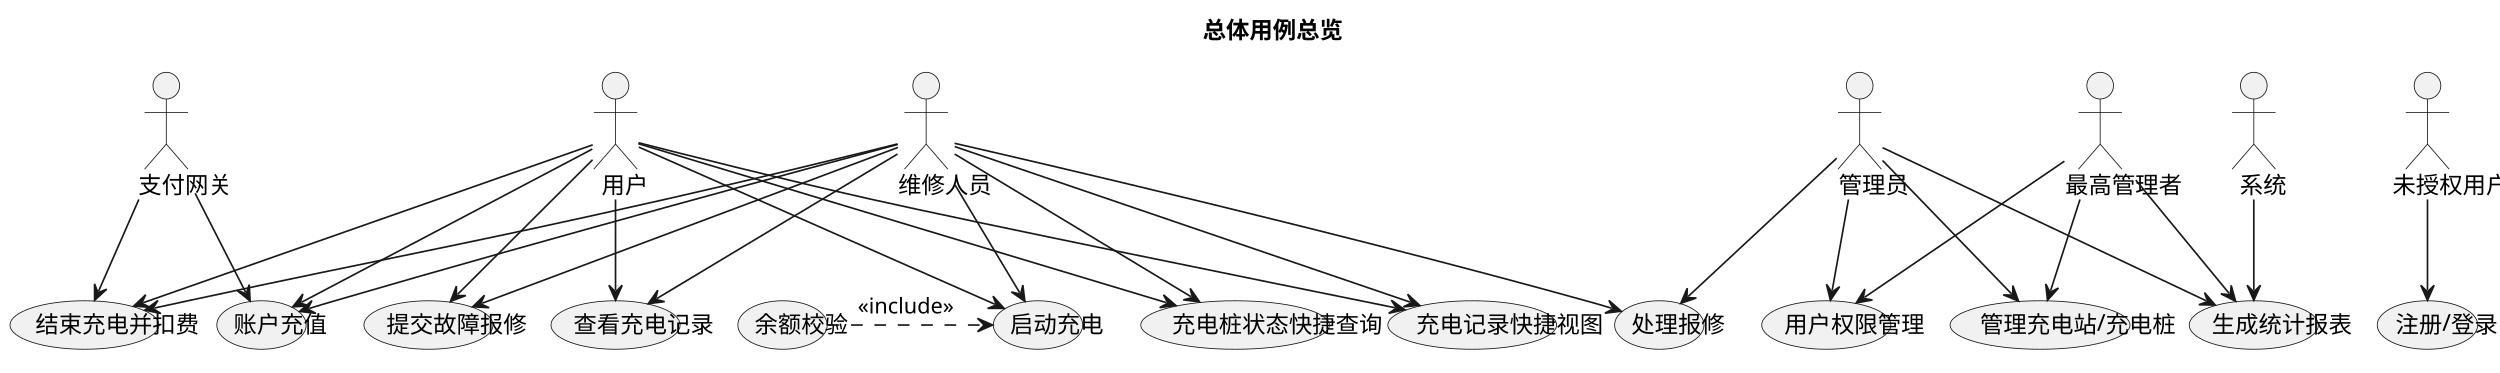
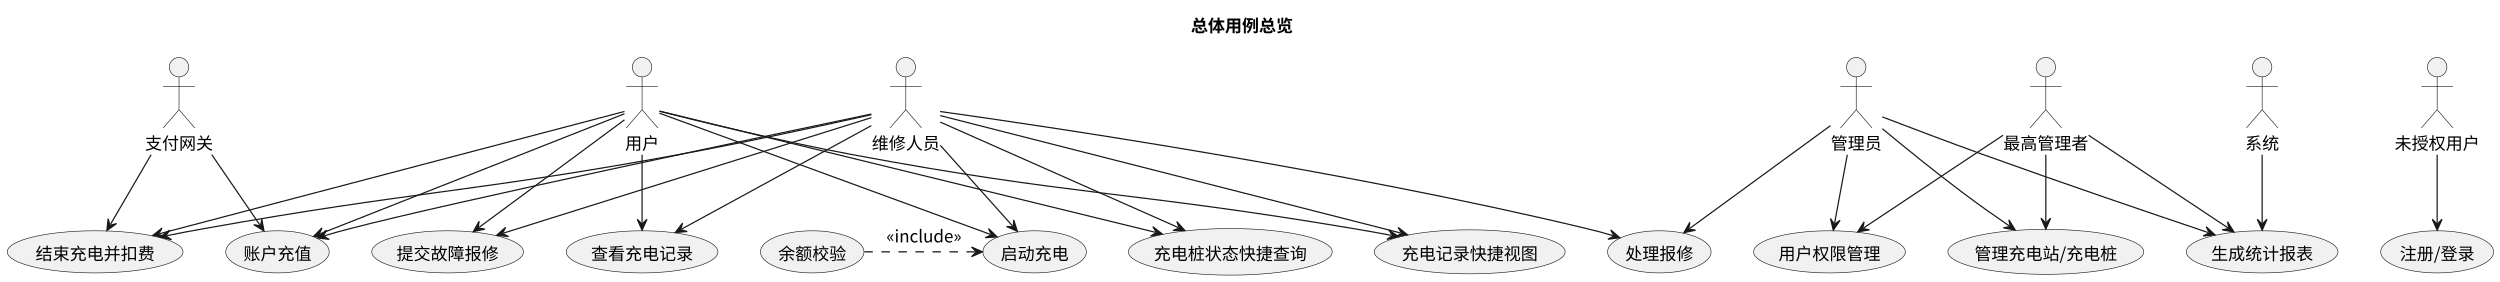
- <svg xmlns="http://www.w3.org/2000/svg" contentStyleType="text/css" data-diagram-type="DESCRIPTION" height="223px" preserveAspectRatio="none" style="width:1497px;height:223px;background:#FFFFFF;" version="1.1" viewBox="0 0 1497 223" width="1497px" zoomAndPan="magnify">
+ <svg xmlns="http://www.w3.org/2000/svg" contentStyleType="text/css" data-diagram-type="DESCRIPTION" height="232px" preserveAspectRatio="none" style="width:2057px;height:232px;background:#FFFFFF;" version="1.1" viewBox="0 0 2057 232" width="2057px" zoomAndPan="magnify">
  <defs />
  <g>
-     <g class="title" data-source-line="1">
-       <text fill="#000000" font-family="sans-serif" font-size="14" font-weight="700" lengthAdjust="spacing" textLength="50.408" x="720.134" y="22.995">总体用例总览</text>
-     </g>
-     <g class="entity" data-qualified-name="G" data-source-line="4" id="ent0002">
-       <ellipse cx="1453.583" cy="51.297" fill="#F1F1F1" rx="8" ry="8" style="stroke:#181818;stroke-width:0.5;" />
-       <path d="M1453.583,59.297 L1453.583,86.297 M1440.583,67.297 L1466.583,67.297 M1453.583,86.297 L1440.583,101.297 M1453.583,86.297 L1466.583,101.297" fill="none" style="stroke:#181818;stroke-width:0.5;" />
-       <text fill="#000000" font-family="sans-serif" font-size="14" lengthAdjust="spacing" textLength="42.007" x="1432.58" y="115.792">未授权用户</text>
-     </g>
-     <g class="entity" data-qualified-name="U" data-source-line="5" id="ent0003">
-       <ellipse cx="368.58" cy="51.297" fill="#F1F1F1" rx="8" ry="8" style="stroke:#181818;stroke-width:0.5;" />
-       <path d="M368.58,59.297 L368.58,86.297 M355.58,67.297 L381.58,67.297 M368.58,86.297 L355.58,101.297 M368.58,86.297 L381.58,101.297" fill="none" style="stroke:#181818;stroke-width:0.5;" />
-       <text fill="#000000" font-family="sans-serif" font-size="14" lengthAdjust="spacing" textLength="16.803" x="360.179" y="115.792">用户</text>
-     </g>
-     <g class="entity" data-qualified-name="M" data-source-line="6" id="ent0004">
-       <ellipse cx="554.583" cy="51.297" fill="#F1F1F1" rx="8" ry="8" style="stroke:#181818;stroke-width:0.5;" />
-       <path d="M554.583,59.297 L554.583,86.297 M541.583,67.297 L567.583,67.297 M554.583,86.297 L541.583,101.297 M554.583,86.297 L567.583,101.297" fill="none" style="stroke:#181818;stroke-width:0.5;" />
-       <text fill="#000000" font-family="sans-serif" font-size="14" lengthAdjust="spacing" textLength="33.605" x="537.78" y="115.792">维修人员</text>
-     </g>
-     <g class="entity" data-qualified-name="A" data-source-line="7" id="ent0005">
-       <ellipse cx="1113.58" cy="51.297" fill="#F1F1F1" rx="8" ry="8" style="stroke:#181818;stroke-width:0.5;" />
-       <path d="M1113.58,59.297 L1113.58,86.297 M1100.58,67.297 L1126.58,67.297 M1113.58,86.297 L1100.58,101.297 M1113.58,86.297 L1126.58,101.297" fill="none" style="stroke:#181818;stroke-width:0.5;" />
-       <text fill="#000000" font-family="sans-serif" font-size="14" lengthAdjust="spacing" textLength="25.204" x="1100.978" y="115.792">管理员</text>
-     </g>
-     <g class="entity" data-qualified-name="SA" data-source-line="8" id="ent0006">
-       <ellipse cx="1257.583" cy="51.297" fill="#F1F1F1" rx="8" ry="8" style="stroke:#181818;stroke-width:0.5;" />
-       <path d="M1257.583,59.297 L1257.583,86.297 M1244.583,67.297 L1270.583,67.297 M1257.583,86.297 L1244.583,101.297 M1257.583,86.297 L1270.583,101.297" fill="none" style="stroke:#181818;stroke-width:0.5;" />
-       <text fill="#000000" font-family="sans-serif" font-size="14" lengthAdjust="spacing" textLength="42.007" x="1236.58" y="115.792">最高管理者</text>
-     </g>
-     <g class="entity" data-qualified-name="P" data-source-line="9" id="ent0007">
-       <ellipse cx="99.583" cy="51.297" fill="#F1F1F1" rx="8" ry="8" style="stroke:#181818;stroke-width:0.5;" />
-       <path d="M99.583,59.297 L99.583,86.297 M86.583,67.297 L112.583,67.297 M99.583,86.297 L86.583,101.297 M99.583,86.297 L112.583,101.297" fill="none" style="stroke:#181818;stroke-width:0.5;" />
-       <text fill="#000000" font-family="sans-serif" font-size="14" lengthAdjust="spacing" textLength="33.605" x="82.78" y="115.792">支付网关</text>
-     </g>
-     <g class="entity" data-qualified-name="S" data-source-line="10" id="ent0008">
-       <ellipse cx="1349.58" cy="51.297" fill="#F1F1F1" rx="8" ry="8" style="stroke:#181818;stroke-width:0.5;" />
-       <path d="M1349.58,59.297 L1349.58,86.297 M1336.58,67.297 L1362.58,67.297 M1349.58,86.297 L1336.58,101.297 M1349.58,86.297 L1362.58,101.297" fill="none" style="stroke:#181818;stroke-width:0.5;" />
-       <text fill="#000000" font-family="sans-serif" font-size="14" lengthAdjust="spacing" textLength="16.803" x="1341.179" y="115.792">系统</text>
-     </g>
-     <g class="entity" data-qualified-name="UC" data-source-line="12" id="ent0009">
-       <ellipse cx="1453.578" cy="194.62" fill="#F1F1F1" rx="30.098" ry="14.524" style="stroke:#181818;stroke-width:0.5;" />
-       <text fill="#000000" font-family="sans-serif" font-size="14" lengthAdjust="spacing" textLength="38.322" x="1434.417" y="199.269">注册/登录</text>
-     </g>
-     <g class="entity" data-qualified-name="RA" data-source-line="13" id="ent0010">
-       <ellipse cx="156.583" cy="194.62" fill="#F1F1F1" rx="26.763" ry="14.524" style="stroke:#181818;stroke-width:0.5;" />
-       <text fill="#000000" font-family="sans-serif" font-size="14" lengthAdjust="spacing" textLength="33.605" x="139.78" y="199.269">账户充值</text>
-     </g>
-     <g class="entity" data-qualified-name="SC" data-source-line="14" id="ent0011">
-       <ellipse cx="621.583" cy="194.62" fill="#F1F1F1" rx="26.763" ry="14.524" style="stroke:#181818;stroke-width:0.5;" />
-       <text fill="#000000" font-family="sans-serif" font-size="14" lengthAdjust="spacing" textLength="33.605" x="604.78" y="199.269">启动充电</text>
-     </g>
-     <g class="entity" data-qualified-name="BAL" data-source-line="15" id="ent0012">
-       <ellipse cx="468.583" cy="194.62" fill="#F1F1F1" rx="26.763" ry="14.524" style="stroke:#181818;stroke-width:0.5;" />
-       <text fill="#000000" font-family="sans-serif" font-size="14" lengthAdjust="spacing" textLength="33.605" x="451.78" y="199.269">余额校验</text>
-     </g>
-     <g class="entity" data-qualified-name="EC" data-source-line="16" id="ent0013">
-       <ellipse cx="50.585" cy="194.62" fill="#F1F1F1" rx="44.585" ry="14.524" style="stroke:#181818;stroke-width:0.5;" />
-       <text fill="#000000" font-family="sans-serif" font-size="14" lengthAdjust="spacing" textLength="58.81" x="21.18" y="199.269">结束充电并扣费</text>
-     </g>
-     <g class="entity" data-qualified-name="VCR" data-source-line="17" id="ent0014">
-       <ellipse cx="368.584" cy="194.62" fill="#F1F1F1" rx="38.644" ry="14.524" style="stroke:#181818;stroke-width:0.5;" />
-       <text fill="#000000" font-family="sans-serif" font-size="14" lengthAdjust="spacing" textLength="50.408" x="343.38" y="199.269">查看充电记录</text>
-     </g>
-     <g class="entity" data-qualified-name="SRT" data-source-line="18" id="ent0015">
-       <ellipse cx="256.584" cy="194.62" fill="#F1F1F1" rx="38.644" ry="14.524" style="stroke:#181818;stroke-width:0.5;" />
-       <text fill="#000000" font-family="sans-serif" font-size="14" lengthAdjust="spacing" textLength="50.408" x="231.38" y="199.269">提交故障报修</text>
-     </g>
-     <g class="entity" data-qualified-name="MM" data-source-line="19" id="ent0016">
-       <ellipse cx="1221.581" cy="194.62" fill="#F1F1F1" rx="53.861" ry="14.524" style="stroke:#181818;stroke-width:0.5;" />
-       <text fill="#000000" font-family="sans-serif" font-size="14" lengthAdjust="spacing" textLength="71.928" x="1185.617" y="199.269">管理充电站/充电桩</text>
-     </g>
-     <g class="entity" data-qualified-name="PM" data-source-line="20" id="ent0017">
-       <ellipse cx="1093.584" cy="194.62" fill="#F1F1F1" rx="38.644" ry="14.524" style="stroke:#181818;stroke-width:0.5;" />
-       <text fill="#000000" font-family="sans-serif" font-size="14" lengthAdjust="spacing" textLength="50.408" x="1068.38" y="199.269">用户权限管理</text>
-     </g>
-     <g class="entity" data-qualified-name="HR" data-source-line="21" id="ent0018">
-       <ellipse cx="993.583" cy="194.62" fill="#F1F1F1" rx="26.763" ry="14.524" style="stroke:#181818;stroke-width:0.5;" />
-       <text fill="#000000" font-family="sans-serif" font-size="14" lengthAdjust="spacing" textLength="33.605" x="976.78" y="199.269">处理报修</text>
-     </g>
-     <g class="entity" data-qualified-name="GS" data-source-line="22" id="ent0019">
-       <ellipse cx="1349.584" cy="194.62" fill="#F1F1F1" rx="38.644" ry="14.524" style="stroke:#181818;stroke-width:0.5;" />
-       <text fill="#000000" font-family="sans-serif" font-size="14" lengthAdjust="spacing" textLength="50.408" x="1324.38" y="199.269">生成统计报表</text>
-     </g>
-     <g class="entity" data-qualified-name="QV" data-source-line="23" id="ent0020">
-       <ellipse cx="881.575" cy="194.62" fill="#F1F1F1" rx="50.525" ry="14.524" style="stroke:#181818;stroke-width:0.5;" />
-       <text fill="#000000" font-family="sans-serif" font-size="14" lengthAdjust="spacing" textLength="67.211" x="847.97" y="199.269">充电记录快捷视图</text>
-     </g>
-     <g class="entity" data-qualified-name="QC" data-source-line="24" id="ent0021">
-       <ellipse cx="739.576" cy="194.62" fill="#F1F1F1" rx="56.466" ry="14.524" style="stroke:#181818;stroke-width:0.5;" />
-       <text fill="#000000" font-family="sans-serif" font-size="14" lengthAdjust="spacing" textLength="75.612" x="701.77" y="199.269">充电桩状态快捷查询</text>
-     </g>
-     <g class="link" data-entity-1="ent0002" data-entity-2="ent0009" data-link-type="dependency" data-source-line="26" id="lnk22">
-       <path d="M1453.58,119.437 C1453.58,140.217 1453.58,158.817 1453.58,173.807" fill="none" id="G-to-UC" style="stroke:#181818;stroke-width:1;" />
-       <polygon fill="#181818" points="1453.58,179.807,1457.58,170.807,1453.58,174.807,1449.58,170.807,1453.58,179.807" style="stroke:#181818;stroke-width:1;" />
-     </g>
-     <g class="link" data-entity-1="ent0003" data-entity-2="ent0010" data-link-type="dependency" data-source-line="28" id="lnk23">
-       <path d="M354.67,89.267 C317.74,108.727 222.459,158.911 180.579,180.971" fill="none" id="U-to-RA" style="stroke:#181818;stroke-width:1;" />
-       <polygon fill="#181818" points="175.27,183.767,185.097,183.112,179.694,181.437,181.369,176.033,175.27,183.767" style="stroke:#181818;stroke-width:1;" />
-     </g>
-     <g class="link" data-entity-1="ent0003" data-entity-2="ent0011" data-link-type="dependency" data-source-line="29" id="lnk24">
-       <path d="M382.55,88.107 C424.81,106.757 546.02,160.265 595.75,182.205" fill="none" id="U-to-SC" style="stroke:#181818;stroke-width:1;" />
-       <polygon fill="#181818" points="601.24,184.627,594.62,177.334,596.665,182.609,591.391,184.654,601.24,184.627" style="stroke:#181818;stroke-width:1;" />
-     </g>
-     <g class="link" data-entity-1="ent0003" data-entity-2="ent0013" data-link-type="dependency" data-source-line="30" id="lnk25">
-       <path d="M354.92,86.737 C307.13,103.527 152.431,157.849 85.731,181.269" fill="none" id="U-to-EC" style="stroke:#181818;stroke-width:1;" />
-       <polygon fill="#181818" points="80.07,183.257,89.887,184.049,84.788,181.6,87.237,176.501,80.07,183.257" style="stroke:#181818;stroke-width:1;" />
-     </g>
-     <g class="link" data-entity-1="ent0003" data-entity-2="ent0014" data-link-type="dependency" data-source-line="31" id="lnk26">
-       <path d="M368.58,119.437 C368.58,140.217 368.58,158.817 368.58,173.807" fill="none" id="U-to-VCR" style="stroke:#181818;stroke-width:1;" />
-       <polygon fill="#181818" points="368.58,179.807,372.58,170.807,368.58,174.807,364.58,170.807,368.58,179.807" style="stroke:#181818;stroke-width:1;" />
-     </g>
-     <g class="link" data-entity-1="ent0003" data-entity-2="ent0015" data-link-type="dependency" data-source-line="32" id="lnk27">
-       <path d="M354.85,95.637 C333.12,117.297 295.339,154.97 273.979,176.27" fill="none" id="U-to-SRT" style="stroke:#181818;stroke-width:1;" />
-       <polygon fill="#181818" points="269.73,180.507,278.927,176.984,273.271,176.976,273.279,171.32,269.73,180.507" style="stroke:#181818;stroke-width:1;" />
-     </g>
-     <g class="link" data-entity-1="ent0003" data-entity-2="ent0020" data-link-type="dependency" data-source-line="33" id="lnk28">
-       <path d="M382.38,85.487 C409.02,92.307 469.44,107.567 520.58,119.087 C581.69,132.857 754.539,167.959 835.279,184.269" fill="none" id="U-to-QV" style="stroke:#181818;stroke-width:1;" />
-       <polygon fill="#181818" points="841.16,185.457,833.13,179.754,836.259,184.467,831.546,187.596,841.16,185.457" style="stroke:#181818;stroke-width:1;" />
-     </g>
-     <g class="link" data-entity-1="ent0003" data-entity-2="ent0021" data-link-type="dependency" data-source-line="34" id="lnk29">
-       <path d="M382.23,86.047 C434.72,101.847 618.895,157.287 698.425,181.227" fill="none" id="U-to-QC" style="stroke:#181818;stroke-width:1;" />
-       <polygon fill="#181818" points="704.17,182.957,696.705,176.532,699.382,181.516,694.399,184.193,704.17,182.957" style="stroke:#181818;stroke-width:1;" />
-     </g>
-     <g class="link" data-entity-1="ent0004" data-entity-2="ent0010" data-link-type="dependency" data-source-line="36" id="lnk30">
-       <path d="M537.59,86.477 C486.48,100.147 329.75,142.337 200.58,180.087 C193.68,182.107 191.923,182.606 185.123,184.706" fill="none" id="M-to-RA" style="stroke:#181818;stroke-width:1;" />
-       <polygon fill="#181818" points="179.39,186.477,189.17,187.643,184.167,185.001,186.809,179.999,179.39,186.477" style="stroke:#181818;stroke-width:1;" />
-     </g>
-     <g class="link" data-entity-1="ent0004" data-entity-2="ent0011" data-link-type="dependency" data-source-line="37" id="lnk31">
-       <path d="M571.84,110.697 C585.33,133.187 600.372,158.262 610.612,175.322" fill="none" id="M-to-SC" style="stroke:#181818;stroke-width:1;" />
-       <polygon fill="#181818" points="613.7,180.467,612.498,170.692,611.127,176.18,605.639,174.809,613.7,180.467" style="stroke:#181818;stroke-width:1;" />
-     </g>
-     <g class="link" data-entity-1="ent0004" data-entity-2="ent0013" data-link-type="dependency" data-source-line="38" id="lnk32">
-       <path d="M537.42,86.207 C508.86,93.277 449.79,107.737 399.58,119.087 C272.39,147.847 240.07,152.637 112.58,180.087 C104.18,181.897 101.012,182.576 92.502,184.436" fill="none" id="M-to-EC" style="stroke:#181818;stroke-width:1;" />
-       <polygon fill="#181818" points="86.64,185.717,96.287,187.703,91.525,184.649,94.578,179.887,86.64,185.717" style="stroke:#181818;stroke-width:1;" />
-     </g>
-     <g class="link" data-entity-1="ent0004" data-entity-2="ent0014" data-link-type="dependency" data-source-line="39" id="lnk33">
-       <path d="M537.42,92.247 C502.8,113.037 429.924,156.789 393.344,178.749" fill="none" id="M-to-VCR" style="stroke:#181818;stroke-width:1;" />
-       <polygon fill="#181818" points="388.2,181.837,397.975,180.634,392.487,179.263,393.858,173.775,388.2,181.837" style="stroke:#181818;stroke-width:1;" />
-     </g>
-     <g class="link" data-entity-1="ent0004" data-entity-2="ent0015" data-link-type="dependency" data-source-line="40" id="lnk34">
-       <path d="M537.71,88.267 C488.21,106.817 348.758,159.071 288.698,181.581" fill="none" id="M-to-SRT" style="stroke:#181818;stroke-width:1;" />
-       <polygon fill="#181818" points="283.08,183.687,292.911,184.274,287.762,181.932,290.104,176.783,283.08,183.687" style="stroke:#181818;stroke-width:1;" />
-     </g>
-     <g class="link" data-entity-1="ent0004" data-entity-2="ent0018" data-link-type="dependency" data-source-line="41" id="lnk35">
-       <path d="M571.61,85.817 C626.59,98.417 804.22,139.727 949.58,180.087 C956.51,182.017 958.276,182.489 965.086,184.589" fill="none" id="M-to-HR" style="stroke:#181818;stroke-width:1;" />
-       <polygon fill="#181818" points="970.82,186.357,963.398,179.882,966.042,184.883,961.041,187.527,970.82,186.357" style="stroke:#181818;stroke-width:1;" />
-     </g>
-     <g class="link" data-entity-1="ent0004" data-entity-2="ent0020" data-link-type="dependency" data-source-line="42" id="lnk36">
-       <path d="M571.71,87.787 C624.01,105.647 776.562,157.748 844.442,180.928" fill="none" id="M-to-QV" style="stroke:#181818;stroke-width:1;" />
-       <polygon fill="#181818" points="850.12,182.867,842.896,176.173,845.388,181.251,840.31,183.744,850.12,182.867" style="stroke:#181818;stroke-width:1;" />
-     </g>
-     <g class="link" data-entity-1="ent0004" data-entity-2="ent0021" data-link-type="dependency" data-source-line="43" id="lnk37">
-       <path d="M571.66,92.247 C605.56,112.707 676.153,155.327 713.203,177.687" fill="none" id="M-to-QC" style="stroke:#181818;stroke-width:1;" />
-       <polygon fill="#181818" points="718.34,180.787,712.701,172.712,714.059,178.203,708.568,179.561,718.34,180.787" style="stroke:#181818;stroke-width:1;" />
-     </g>
-     <g class="link" data-entity-1="ent0005" data-entity-2="ent0016" data-link-type="dependency" data-source-line="45" id="lnk38">
-       <path d="M1127.26,96.087 C1148.26,117.797 1183.998,154.755 1204.518,175.965" fill="none" id="A-to-MM" style="stroke:#181818;stroke-width:1;" />
-       <polygon fill="#181818" points="1208.69,180.277,1205.307,171.027,1205.213,176.683,1199.557,176.59,1208.69,180.277" style="stroke:#181818;stroke-width:1;" />
-     </g>
-     <g class="link" data-entity-1="ent0005" data-entity-2="ent0017" data-link-type="dependency" data-source-line="46" id="lnk39">
-       <path d="M1106.87,119.437 C1103.15,140.217 1099.796,158.911 1097.116,173.9" fill="none" id="A-to-PM" style="stroke:#181818;stroke-width:1;" />
-       <polygon fill="#181818" points="1096.06,179.807,1101.582,171.651,1096.94,174.885,1093.706,170.243,1096.06,179.807" style="stroke:#181818;stroke-width:1;" />
-     </g>
-     <g class="link" data-entity-1="ent0005" data-entity-2="ent0018" data-link-type="dependency" data-source-line="47" id="lnk40">
-       <path d="M1099.82,94.747 C1076.43,116.517 1033.633,156.35 1010.853,177.54" fill="none" id="A-to-HR" style="stroke:#181818;stroke-width:1;" />
-       <polygon fill="#181818" points="1006.46,181.627,1015.774,178.426,1010.121,178.221,1010.325,172.568,1006.46,181.627" style="stroke:#181818;stroke-width:1;" />
-     </g>
-     <g class="link" data-entity-1="ent0005" data-entity-2="ent0019" data-link-type="dependency" data-source-line="48" id="lnk41">
-       <path d="M1127.29,88.427 C1166.25,106.857 1272.496,157.141 1321.096,180.131" fill="none" id="A-to-GS" style="stroke:#181818;stroke-width:1;" />
-       <polygon fill="#181818" points="1326.52,182.697,1320.095,175.232,1322,180.559,1316.674,182.464,1326.52,182.697" style="stroke:#181818;stroke-width:1;" />
-     </g>
-     <g class="link" data-entity-1="ent0006" data-entity-2="ent0016" data-link-type="dependency" data-source-line="49" id="lnk42">
-       <path d="M1245.5,119.437 C1238.8,140.217 1232.714,159.107 1227.874,174.097" fill="none" id="SA-to-MM" style="stroke:#181818;stroke-width:1;" />
-       <polygon fill="#181818" points="1226.03,179.807,1232.602,172.471,1227.566,175.049,1224.989,170.013,1226.03,179.807" style="stroke:#181818;stroke-width:1;" />
-     </g>
-     <g class="link" data-entity-1="ent0006" data-entity-2="ent0017" data-link-type="dependency" data-source-line="50" id="lnk43">
-       <path d="M1236.14,96.537 C1203.5,118.767 1146.879,157.32 1116.469,178.03" fill="none" id="SA-to-PM" style="stroke:#181818;stroke-width:1;" />
-       <polygon fill="#181818" points="1111.51,181.407,1121.2,179.647,1115.643,178.592,1116.697,173.035,1111.51,181.407" style="stroke:#181818;stroke-width:1;" />
-     </g>
-     <g class="link" data-entity-1="ent0006" data-entity-2="ent0019" data-link-type="dependency" data-source-line="51" id="lnk44">
-       <path d="M1278.92,107.837 C1297.61,130.517 1320.185,157.926 1334.855,175.736" fill="none" id="SA-to-GS" style="stroke:#181818;stroke-width:1;" />
-       <polygon fill="#181818" points="1338.67,180.367,1336.035,170.877,1335.491,176.507,1329.861,175.963,1338.67,180.367" style="stroke:#181818;stroke-width:1;" />
-     </g>
-     <g class="link" data-entity-1="ent0007" data-entity-2="ent0010" data-link-type="dependency" data-source-line="53" id="lnk45">
-       <path d="M116.84,115.747 C127.92,137.447 138.964,159.082 147.044,174.922" fill="none" id="P-to-RA" style="stroke:#181818;stroke-width:1;" />
-       <polygon fill="#181818" points="149.77,180.267,149.244,170.432,147.498,175.813,142.117,174.067,149.77,180.267" style="stroke:#181818;stroke-width:1;" />
-     </g>
-     <g class="link" data-entity-1="ent0007" data-entity-2="ent0013" data-link-type="dependency" data-source-line="54" id="lnk46">
-       <path d="M83.13,119.437 C74.01,140.217 65.632,159.323 59.052,174.313" fill="none" id="P-to-EC" style="stroke:#181818;stroke-width:1;" />
-       <polygon fill="#181818" points="56.64,179.807,63.92,173.174,58.65,175.228,56.595,169.958,56.64,179.807" style="stroke:#181818;stroke-width:1;" />
-     </g>
-     <g class="link" data-entity-1="ent0008" data-entity-2="ent0019" data-link-type="dependency" data-source-line="55" id="lnk47">
-       <path d="M1349.58,119.437 C1349.58,140.217 1349.58,158.817 1349.58,173.807" fill="none" id="S-to-GS" style="stroke:#181818;stroke-width:1;" />
-       <polygon fill="#181818" points="1349.58,179.807,1353.58,170.807,1349.58,174.807,1345.58,170.807,1349.58,179.807" style="stroke:#181818;stroke-width:1;" />
-     </g>
-     <g class="link" data-entity-1="ent0012" data-entity-2="ent0011" data-link-type="dependency" data-source-line="57" id="lnk49">
-       <path d="M495.59,194.617 C523.38,194.617 560.45,194.617 588.34,194.617" fill="none" id="BAL-to-SC" style="stroke:#181818;stroke-width:1;stroke-dasharray:7,7;" />
-       <polygon fill="#181818" points="594.34,194.617,585.34,190.617,589.34,194.617,585.34,198.617,594.34,194.617" style="stroke:#181818;stroke-width:1;" />
-       <text fill="#000000" font-family="sans-serif" font-size="13" lengthAdjust="spacing" textLength="63.007" x="513.58" y="187.684">«include»</text>
+     <g class="title" data-source-line="3">
+       <text fill="#000000" font-family="Noto Sans CJK SC" font-size="14" font-weight="bold" lengthAdjust="spacing" textLength="84" x="979.889" y="26.24">总体用例总览</text>
+     </g>
+     <g class="entity" data-entity="G" data-source-line="6" data-uid="ent0002" id="entity_G">
+       <ellipse cx="2005.3" cy="55.272" fill="#F1F1F1" rx="8" ry="8" style="stroke:#181818;stroke-width:0.5;" />
+       <path d="M2005.3,63.272 L2005.3,90.272 M1992.3,71.272 L2018.3,71.272 M2005.3,90.272 L1992.3,105.272 M2005.3,90.272 L2018.3,105.272" fill="none" style="stroke:#181818;stroke-width:0.5;" />
+       <text fill="#000000" font-family="Noto Sans CJK SC" font-size="14" lengthAdjust="spacing" textLength="70" x="1970.3" y="123.012">未授权用户</text>
+     </g>
+     <g class="entity" data-entity="U" data-source-line="7" data-uid="ent0003" id="entity_U">
+       <ellipse cx="528.3" cy="55.272" fill="#F1F1F1" rx="8" ry="8" style="stroke:#181818;stroke-width:0.5;" />
+       <path d="M528.3,63.272 L528.3,90.272 M515.3,71.272 L541.3,71.272 M528.3,90.272 L515.3,105.272 M528.3,90.272 L541.3,105.272" fill="none" style="stroke:#181818;stroke-width:0.5;" />
+       <text fill="#000000" font-family="Noto Sans CJK SC" font-size="14" lengthAdjust="spacing" textLength="28" x="514.3" y="123.012">用户</text>
+     </g>
+     <g class="entity" data-entity="M" data-source-line="8" data-uid="ent0004" id="entity_M">
+       <ellipse cx="745.3" cy="55.272" fill="#F1F1F1" rx="8" ry="8" style="stroke:#181818;stroke-width:0.5;" />
+       <path d="M745.3,63.272 L745.3,90.272 M732.3,71.272 L758.3,71.272 M745.3,90.272 L732.3,105.272 M745.3,90.272 L758.3,105.272" fill="none" style="stroke:#181818;stroke-width:0.5;" />
+       <text fill="#000000" font-family="Noto Sans CJK SC" font-size="14" lengthAdjust="spacing" textLength="56" x="717.3" y="123.012">维修人员</text>
+     </g>
+     <g class="entity" data-entity="A" data-source-line="9" data-uid="ent0005" id="entity_A">
+       <ellipse cx="1527.3" cy="55.272" fill="#F1F1F1" rx="8" ry="8" style="stroke:#181818;stroke-width:0.5;" />
+       <path d="M1527.3,63.272 L1527.3,90.272 M1514.3,71.272 L1540.3,71.272 M1527.3,90.272 L1514.3,105.272 M1527.3,90.272 L1540.3,105.272" fill="none" style="stroke:#181818;stroke-width:0.5;" />
+       <text fill="#000000" font-family="Noto Sans CJK SC" font-size="14" lengthAdjust="spacing" textLength="42" x="1506.3" y="123.012">管理员</text>
+     </g>
+     <g class="entity" data-entity="SA" data-source-line="10" data-uid="ent0006" id="entity_SA">
+       <ellipse cx="1683.3" cy="55.272" fill="#F1F1F1" rx="8" ry="8" style="stroke:#181818;stroke-width:0.5;" />
+       <path d="M1683.3,63.272 L1683.3,90.272 M1670.3,71.272 L1696.3,71.272 M1683.3,90.272 L1670.3,105.272 M1683.3,90.272 L1696.3,105.272" fill="none" style="stroke:#181818;stroke-width:0.5;" />
+       <text fill="#000000" font-family="Noto Sans CJK SC" font-size="14" lengthAdjust="spacing" textLength="70" x="1648.3" y="123.012">最高管理者</text>
+     </g>
+     <g class="entity" data-entity="P" data-source-line="11" data-uid="ent0007" id="entity_P">
+       <ellipse cx="147.3" cy="55.272" fill="#F1F1F1" rx="8" ry="8" style="stroke:#181818;stroke-width:0.5;" />
+       <path d="M147.3,63.272 L147.3,90.272 M134.3,71.272 L160.3,71.272 M147.3,90.272 L134.3,105.272 M147.3,90.272 L160.3,105.272" fill="none" style="stroke:#181818;stroke-width:0.5;" />
+       <text fill="#000000" font-family="Noto Sans CJK SC" font-size="14" lengthAdjust="spacing" textLength="56" x="119.3" y="123.012">支付网关</text>
+     </g>
+     <g class="entity" data-entity="S" data-source-line="12" data-uid="ent0008" id="entity_S">
+       <ellipse cx="1861.3" cy="55.272" fill="#F1F1F1" rx="8" ry="8" style="stroke:#181818;stroke-width:0.5;" />
+       <path d="M1861.3,63.272 L1861.3,90.272 M1848.3,71.272 L1874.3,71.272 M1861.3,90.272 L1848.3,105.272 M1861.3,90.272 L1874.3,105.272" fill="none" style="stroke:#181818;stroke-width:0.5;" />
+       <text fill="#000000" font-family="Noto Sans CJK SC" font-size="14" lengthAdjust="spacing" textLength="28" x="1847.3" y="123.012">系统</text>
+     </g>
+     <g class="entity" data-entity="UC" data-source-line="14" data-uid="ent0009" id="entity_UC">
+       <ellipse cx="2005.298" cy="207.216" fill="#F1F1F1" rx="46.478" ry="17.334" style="stroke:#181818;stroke-width:0.5;" />
+       <text fill="#000000" font-family="Noto Sans CJK SC" font-size="14" lengthAdjust="spacing" textLength="61.488" x="1974.554" y="213.852">注册/登录</text>
+     </g>
+     <g class="entity" data-entity="RA" data-source-line="15" data-uid="ent0010" id="entity_RA">
+       <ellipse cx="228.298" cy="207.216" fill="#F1F1F1" rx="42.598" ry="17.334" style="stroke:#181818;stroke-width:0.5;" />
+       <text fill="#000000" font-family="Noto Sans CJK SC" font-size="14" lengthAdjust="spacing" textLength="56" x="200.298" y="213.852">账户充值</text>
+     </g>
+     <g class="entity" data-entity="SC" data-source-line="16" data-uid="ent0011" id="entity_SC">
+       <ellipse cx="851.298" cy="207.216" fill="#F1F1F1" rx="42.598" ry="17.334" style="stroke:#181818;stroke-width:0.5;" />
+       <text fill="#000000" font-family="Noto Sans CJK SC" font-size="14" lengthAdjust="spacing" textLength="56" x="823.298" y="213.852">启动充电</text>
+     </g>
+     <g class="entity" data-entity="BAL" data-source-line="17" data-uid="ent0012" id="entity_BAL">
+       <ellipse cx="668.298" cy="207.216" fill="#F1F1F1" rx="42.598" ry="17.334" style="stroke:#181818;stroke-width:0.5;" />
+       <text fill="#000000" font-family="Noto Sans CJK SC" font-size="14" lengthAdjust="spacing" textLength="56" x="640.298" y="213.852">余额校验</text>
+     </g>
+     <g class="entity" data-entity="EC" data-source-line="18" data-uid="ent0013" id="entity_EC">
+       <ellipse cx="78.296" cy="207.216" fill="#F1F1F1" rx="72.296" ry="17.334" style="stroke:#181818;stroke-width:0.5;" />
+       <text fill="#000000" font-family="Noto Sans CJK SC" font-size="14" lengthAdjust="spacing" textLength="98" x="29.296" y="213.852">结束充电并扣费</text>
+     </g>
+     <g class="entity" data-entity="VCR" data-source-line="19" data-uid="ent0014" id="entity_VCR">
+       <ellipse cx="528.297" cy="207.216" fill="#F1F1F1" rx="62.397" ry="17.334" style="stroke:#181818;stroke-width:0.5;" />
+       <text fill="#000000" font-family="Noto Sans CJK SC" font-size="14" lengthAdjust="spacing" textLength="84" x="486.297" y="213.852">查看充电记录</text>
+     </g>
+     <g class="entity" data-entity="SRT" data-source-line="20" data-uid="ent0015" id="entity_SRT">
+       <ellipse cx="368.297" cy="207.216" fill="#F1F1F1" rx="62.397" ry="17.334" style="stroke:#181818;stroke-width:0.5;" />
+       <text fill="#000000" font-family="Noto Sans CJK SC" font-size="14" lengthAdjust="spacing" textLength="84" x="326.297" y="213.852">提交故障报修</text>
+     </g>
+     <g class="entity" data-entity="MM" data-source-line="21" data-uid="ent0016" id="entity_MM">
+       <ellipse cx="1683.304" cy="207.209" fill="#F1F1F1" rx="80.584" ry="18.517" style="stroke:#181818;stroke-width:0.5;" />
+       <text fill="#000000" font-family="Noto Sans CJK SC" font-size="14" lengthAdjust="spacing" textLength="117.487" x="1624.56" y="213.845">管理充电站/充电桩</text>
+     </g>
+     <g class="entity" data-entity="PM" data-source-line="22" data-uid="ent0017" id="entity_PM">
+       <ellipse cx="1505.297" cy="207.216" fill="#F1F1F1" rx="62.397" ry="17.334" style="stroke:#181818;stroke-width:0.5;" />
+       <text fill="#000000" font-family="Noto Sans CJK SC" font-size="14" lengthAdjust="spacing" textLength="84" x="1463.297" y="213.852">用户权限管理</text>
+     </g>
+     <g class="entity" data-entity="HR" data-source-line="23" data-uid="ent0018" id="entity_HR">
+       <ellipse cx="1365.298" cy="207.216" fill="#F1F1F1" rx="42.598" ry="17.334" style="stroke:#181818;stroke-width:0.5;" />
+       <text fill="#000000" font-family="Noto Sans CJK SC" font-size="14" lengthAdjust="spacing" textLength="56" x="1337.298" y="213.852">处理报修</text>
+     </g>
+     <g class="entity" data-entity="GS" data-source-line="24" data-uid="ent0019" id="entity_GS">
+       <ellipse cx="1861.297" cy="207.216" fill="#F1F1F1" rx="62.397" ry="17.334" style="stroke:#181818;stroke-width:0.5;" />
+       <text fill="#000000" font-family="Noto Sans CJK SC" font-size="14" lengthAdjust="spacing" textLength="84" x="1819.297" y="213.852">生成统计报表</text>
+     </g>
+     <g class="entity" data-entity="QV" data-source-line="25" data-uid="ent0020" id="entity_QV">
+       <ellipse cx="1209.298" cy="207.207" fill="#F1F1F1" rx="78.528" ry="18.105" style="stroke:#181818;stroke-width:0.5;" />
+       <text fill="#000000" font-family="Noto Sans CJK SC" font-size="14" lengthAdjust="spacing" textLength="111.999" x="1153.298" y="213.843">充电记录快捷视图</text>
+     </g>
+     <g class="entity" data-entity="QC" data-source-line="26" data-uid="ent0021" id="entity_QC">
+       <ellipse cx="1012.304" cy="207.213" fill="#F1F1F1" rx="83.854" ry="19.171" style="stroke:#181818;stroke-width:0.5;" />
+       <text fill="#000000" font-family="Noto Sans CJK SC" font-size="14" lengthAdjust="spacing" textLength="125.999" x="949.304" y="213.849">充电桩状态快捷查询</text>
+     </g>
+     <g class="link" data-entity-1="G" data-entity-2="UC" data-source-line="28" data-uid="lnk22" id="link_G_UC">
+       <path d="M2005.3,127.302 C2005.3,148.402 2005.3,167.302 2005.3,183.402" fill="none" id="G-to-UC" style="stroke:#181818;stroke-width:1;" />
+       <polygon fill="#181818" points="2005.3,189.402,2009.3,180.402,2005.3,184.402,2001.3,180.402,2005.3,189.402" style="stroke:#181818;stroke-width:1;" />
+     </g>
+     <g class="link" data-entity-1="U" data-entity-2="RA" data-source-line="30" data-uid="lnk23" id="link_U_RA">
+       <path d="M513.83,93.612 C467.36,111.932 326.862,167.341 263.592,192.291" fill="none" id="U-to-RA" style="stroke:#181818;stroke-width:1;" />
+       <polygon fill="#181818" points="258.01,194.492,267.85,194.911,262.661,192.658,264.915,187.469,258.01,194.492" style="stroke:#181818;stroke-width:1;" />
+     </g>
+     <g class="link" data-entity-1="U" data-entity-2="SC" data-source-line="31" data-uid="lnk24" id="link_U_SC">
+       <path d="M542.59,93.142 C591.43,111.032 746.746,167.918 814.816,192.849" fill="none" id="U-to-SC" style="stroke:#181818;stroke-width:1;" />
+       <polygon fill="#181818" points="820.45,194.912,813.375,188.061,815.755,193.192,810.623,195.573,820.45,194.912" style="stroke:#181818;stroke-width:1;" />
+     </g>
+     <g class="link" data-entity-1="U" data-entity-2="EC" data-source-line="32" data-uid="lnk25" id="link_U_EC">
+       <path d="M513.83,91.702 C454.18,107.392 231.523,165.926 131.483,192.226" fill="none" id="U-to-EC" style="stroke:#181818;stroke-width:1;" />
+       <polygon fill="#181818" points="125.68,193.752,135.401,195.332,130.516,192.481,133.367,187.595,125.68,193.752" style="stroke:#181818;stroke-width:1;" />
+     </g>
+     <g class="link" data-entity-1="U" data-entity-2="VCR" data-source-line="33" data-uid="lnk26" id="link_U_VCR">
+       <path d="M528.3,127.302 C528.3,148.402 528.3,167.302 528.3,183.402" fill="none" id="U-to-VCR" style="stroke:#181818;stroke-width:1;" />
+       <polygon fill="#181818" points="528.3,189.402,532.3,180.402,528.3,184.402,524.3,180.402,528.3,189.402" style="stroke:#181818;stroke-width:1;" />
+     </g>
+     <g class="link" data-entity-1="U" data-entity-2="SRT" data-source-line="34" data-uid="lnk27" id="link_U_SRT">
+       <path d="M513.82,98.612 C485.43,119.602 427.194,162.654 394.194,187.064" fill="none" id="U-to-SRT" style="stroke:#181818;stroke-width:1;" />
+       <polygon fill="#181818" points="389.37,190.632,398.984,188.496,393.39,187.659,394.227,182.064,389.37,190.632" style="stroke:#181818;stroke-width:1;" />
+     </g>
+     <g class="link" data-entity-1="U" data-entity-2="QV" data-source-line="35" data-uid="lnk28" id="link_U_QV">
+       <path d="M542.49,91.522 C571.82,98.922 641.3,115.992 700.3,127.042 C882.67,161.202 930.33,157.222 1113.3,188.042 C1125.42,190.082 1132.482,191.319 1144.832,193.629" fill="none" id="U-to-QV" style="stroke:#181818;stroke-width:1;" />
+       <polygon fill="#181818" points="1150.73,194.732,1142.619,189.145,1145.815,193.813,1141.148,197.009,1150.73,194.732" style="stroke:#181818;stroke-width:1;" />
+     </g>
+     <g class="link" data-entity-1="U" data-entity-2="QC" data-source-line="36" data-uid="lnk29" id="link_U_QC">
+       <path d="M542.78,91.442 C604.28,106.482 839.842,164.057 950.502,191.107" fill="none" id="U-to-QC" style="stroke:#181818;stroke-width:1;" />
+       <polygon fill="#181818" points="956.33,192.532,948.537,186.509,951.473,191.345,946.638,194.28,956.33,192.532" style="stroke:#181818;stroke-width:1;" />
+     </g>
+     <g class="link" data-entity-1="M" data-entity-2="RA" data-source-line="38" data-uid="lnk30" id="link_M_RA">
+       <path d="M716.82,93.842 C630.34,111.902 371.61,166.332 288.3,188.042 C279.45,190.342 275.692,191.352 266.912,194.012" fill="none" id="M-to-RA" style="stroke:#181818;stroke-width:1;" />
+       <polygon fill="#181818" points="261.17,195.752,270.943,196.971,265.955,194.302,268.624,189.314,261.17,195.752" style="stroke:#181818;stroke-width:1;" />
+     </g>
+     <g class="link" data-entity-1="M" data-entity-2="SC" data-source-line="39" data-uid="lnk31" id="link_M_SC">
+       <path d="M773.7,119.612 C794.18,142.472 816.954,167.895 833.104,185.905" fill="none" id="M-to-SC" style="stroke:#181818;stroke-width:1;" />
+       <polygon fill="#181818" points="837.11,190.372,834.08,181.001,833.772,186.649,828.123,186.342,837.11,190.372" style="stroke:#181818;stroke-width:1;" />
+     </g>
+     <g class="link" data-entity-1="M" data-entity-2="EC" data-source-line="40" data-uid="lnk32" id="link_M_EC">
+       <path d="M717.03,94.332 C680.65,102.502 615.45,116.762 559.3,127.042 C386.29,158.712 341.43,157.072 168.3,188.042 C156.37,190.172 149.473,191.462 137.403,193.882" fill="none" id="M-to-EC" style="stroke:#181818;stroke-width:1;" />
+       <polygon fill="#181818" points="131.52,195.062,141.131,197.215,136.422,194.079,139.558,189.371,131.52,195.062" style="stroke:#181818;stroke-width:1;" />
+     </g>
+     <g class="link" data-entity-1="M" data-entity-2="VCR" data-source-line="41" data-uid="lnk33" id="link_M_VCR">
+       <path d="M716.93,103.372 C674.99,126.232 602.248,165.889 560.918,188.429" fill="none" id="M-to-VCR" style="stroke:#181818;stroke-width:1;" />
+       <polygon fill="#181818" points="555.65,191.302,565.466,190.505,560.04,188.908,561.636,183.481,555.65,191.302" style="stroke:#181818;stroke-width:1;" />
+     </g>
+     <g class="link" data-entity-1="M" data-entity-2="SRT" data-source-line="42" data-uid="lnk34" id="link_M_SRT">
+       <path d="M716.96,96.792 C650.69,117.592 491.125,167.665 414.365,191.755" fill="none" id="M-to-SRT" style="stroke:#181818;stroke-width:1;" />
+       <polygon fill="#181818" points="408.64,193.552,418.425,194.673,413.411,192.055,416.029,187.041,408.64,193.552" style="stroke:#181818;stroke-width:1;" />
+     </g>
+     <g class="link" data-entity-1="M" data-entity-2="HR" data-source-line="43" data-uid="lnk35" id="link_M_HR">
+       <path d="M773.51,91.752 C855.99,103.262 1103.62,139.642 1305.3,188.042 C1314.29,190.202 1318.187,191.195 1327.047,193.875" fill="none" id="M-to-HR" style="stroke:#181818;stroke-width:1;" />
+       <polygon fill="#181818" points="1332.79,195.612,1325.334,189.178,1328.004,194.164,1323.017,196.835,1332.79,195.612" style="stroke:#181818;stroke-width:1;" />
+     </g>
+     <g class="link" data-entity-1="M" data-entity-2="QV" data-source-line="44" data-uid="lnk36" id="link_M_QV">
+       <path d="M773.62,95.122 C849.87,114.572 1054.446,166.729 1152.256,191.669" fill="none" id="M-to-QV" style="stroke:#181818;stroke-width:1;" />
+       <polygon fill="#181818" points="1158.07,193.152,1150.337,187.052,1153.225,191.917,1148.361,194.804,1158.07,193.152" style="stroke:#181818;stroke-width:1;" />
+     </g>
+     <g class="link" data-entity-1="M" data-entity-2="QC" data-source-line="45" data-uid="lnk37" id="link_M_QC">
+       <path d="M773.62,100.452 C822.07,121.922 915.364,163.261 969.414,187.211" fill="none" id="M-to-QC" style="stroke:#181818;stroke-width:1;" />
+       <polygon fill="#181818" points="974.9,189.642,968.292,182.339,970.329,187.616,965.051,189.653,974.9,189.642" style="stroke:#181818;stroke-width:1;" />
+     </g>
+     <g class="link" data-entity-1="A" data-entity-2="MM" data-source-line="47" data-uid="lnk38" id="link_A_MM">
+       <path d="M1548.78,105.912 C1566.19,120.332 1591.49,140.922 1614.3,158.042 C1628.55,168.742 1639.941,176.789 1653.141,185.839" fill="none" id="A-to-MM" style="stroke:#181818;stroke-width:1;" />
+       <polygon fill="#181818" points="1658.09,189.232,1652.929,180.844,1653.966,186.405,1648.405,187.442,1658.09,189.232" style="stroke:#181818;stroke-width:1;" />
+     </g>
+     <g class="link" data-entity-1="A" data-entity-2="PM" data-source-line="48" data-uid="lnk39" id="link_A_PM">
+       <path d="M1519.97,127.302 C1516.05,148.402 1512.519,167.403 1509.519,183.503" fill="none" id="A-to-PM" style="stroke:#181818;stroke-width:1;" />
+       <polygon fill="#181818" points="1508.42,189.402,1514.001,181.287,1509.336,184.487,1506.136,179.821,1508.42,189.402" style="stroke:#181818;stroke-width:1;" />
+     </g>
+     <g class="link" data-entity-1="A" data-entity-2="HR" data-source-line="49" data-uid="lnk40" id="link_A_HR">
+       <path d="M1506.12,103.372 C1474.73,126.292 1421.106,165.454 1390.306,187.944" fill="none" id="A-to-HR" style="stroke:#181818;stroke-width:1;" />
+       <polygon fill="#181818" points="1385.46,191.482,1395.087,189.405,1389.498,188.533,1390.37,182.944,1385.46,191.482" style="stroke:#181818;stroke-width:1;" />
+     </g>
+     <g class="link" data-entity-1="A" data-entity-2="GS" data-source-line="50" data-uid="lnk41" id="link_A_GS">
+       <path d="M1548.74,96.182 C1569.72,104.222 1602.62,116.712 1631.3,127.042 C1698.24,151.152 1771.013,175.908 1816.833,191.328" fill="none" id="A-to-GS" style="stroke:#181818;stroke-width:1;" />
+       <polygon fill="#181818" points="1822.52,193.242,1815.266,186.58,1817.781,191.647,1812.714,194.162,1822.52,193.242" style="stroke:#181818;stroke-width:1;" />
+     </g>
+     <g class="link" data-entity-1="SA" data-entity-2="MM" data-source-line="51" data-uid="lnk42" id="link_SA_MM">
+       <path d="M1683.3,127.302 C1683.3,148.002 1683.3,166.352 1683.3,182.472" fill="none" id="SA-to-MM" style="stroke:#181818;stroke-width:1;" />
+       <polygon fill="#181818" points="1683.3,188.472,1687.3,179.472,1683.3,183.472,1679.3,179.472,1683.3,188.472" style="stroke:#181818;stroke-width:1;" />
+     </g>
+     <g class="link" data-entity-1="SA" data-entity-2="PM" data-source-line="52" data-uid="lnk43" id="link_SA_PM">
+       <path d="M1648.13,111.282 C1612.67,134.852 1563.936,167.23 1533.496,187.47" fill="none" id="SA-to-PM" style="stroke:#181818;stroke-width:1;" />
+       <polygon fill="#181818" points="1528.5,190.792,1538.209,189.14,1532.664,188.024,1533.78,182.478,1528.5,190.792" style="stroke:#181818;stroke-width:1;" />
+     </g>
+     <g class="link" data-entity-1="SA" data-entity-2="GS" data-source-line="53" data-uid="lnk44" id="link_SA_GS">
+       <path d="M1718.46,111.282 C1753.92,134.852 1802.653,167.231 1833.103,187.47" fill="none" id="SA-to-GS" style="stroke:#181818;stroke-width:1;" />
+       <polygon fill="#181818" points="1838.1,190.792,1832.819,182.479,1833.936,188.024,1828.39,189.141,1838.1,190.792" style="stroke:#181818;stroke-width:1;" />
+     </g>
+     <g class="link" data-entity-1="P" data-entity-2="RA" data-source-line="55" data-uid="lnk45" id="link_P_RA">
+       <path d="M174.27,127.302 C188.9,148.672 202.809,168.992 213.819,185.062" fill="none" id="P-to-RA" style="stroke:#181818;stroke-width:1;" />
+       <polygon fill="#181818" points="217.21,190.012,215.423,180.327,214.384,185.887,208.823,184.848,217.21,190.012" style="stroke:#181818;stroke-width:1;" />
+     </g>
+     <g class="link" data-entity-1="P" data-entity-2="EC" data-source-line="56" data-uid="lnk46" id="link_P_EC">
+       <path d="M124.32,127.302 C111.93,148.542 100.322,168.438 90.942,184.528" fill="none" id="P-to-EC" style="stroke:#181818;stroke-width:1;" />
+       <polygon fill="#181818" points="87.92,189.712,95.908,183.951,90.438,185.392,88.997,179.922,87.92,189.712" style="stroke:#181818;stroke-width:1;" />
+     </g>
+     <g class="link" data-entity-1="S" data-entity-2="GS" data-source-line="57" data-uid="lnk47" id="link_S_GS">
+       <path d="M1861.3,127.302 C1861.3,148.402 1861.3,167.302 1861.3,183.402" fill="none" id="S-to-GS" style="stroke:#181818;stroke-width:1;" />
+       <polygon fill="#181818" points="1861.3,189.402,1865.3,180.402,1861.3,184.402,1857.3,180.402,1861.3,189.402" style="stroke:#181818;stroke-width:1;" />
+     </g>
+     <g class="link" data-entity-1="BAL" data-entity-2="SC" data-source-line="59" data-uid="lnk49" id="link_BAL_SC">
+       <path d="M711.2,207.212 C740.46,207.212 773.07,207.212 802.34,207.212" fill="none" id="BAL-to-SC" style="stroke:#181818;stroke-width:1;stroke-dasharray:7,7;" />
+       <polygon fill="#181818" points="808.34,207.212,799.34,203.212,803.34,207.212,799.34,211.212,808.34,207.212" style="stroke:#181818;stroke-width:1;" />
+       <text fill="#000000" font-family="Noto Sans CJK SC" font-size="14" lengthAdjust="spacing" textLength="61.852" x="729.3" y="199.452">«include»</text>
    </g>
  </g>
</svg>
